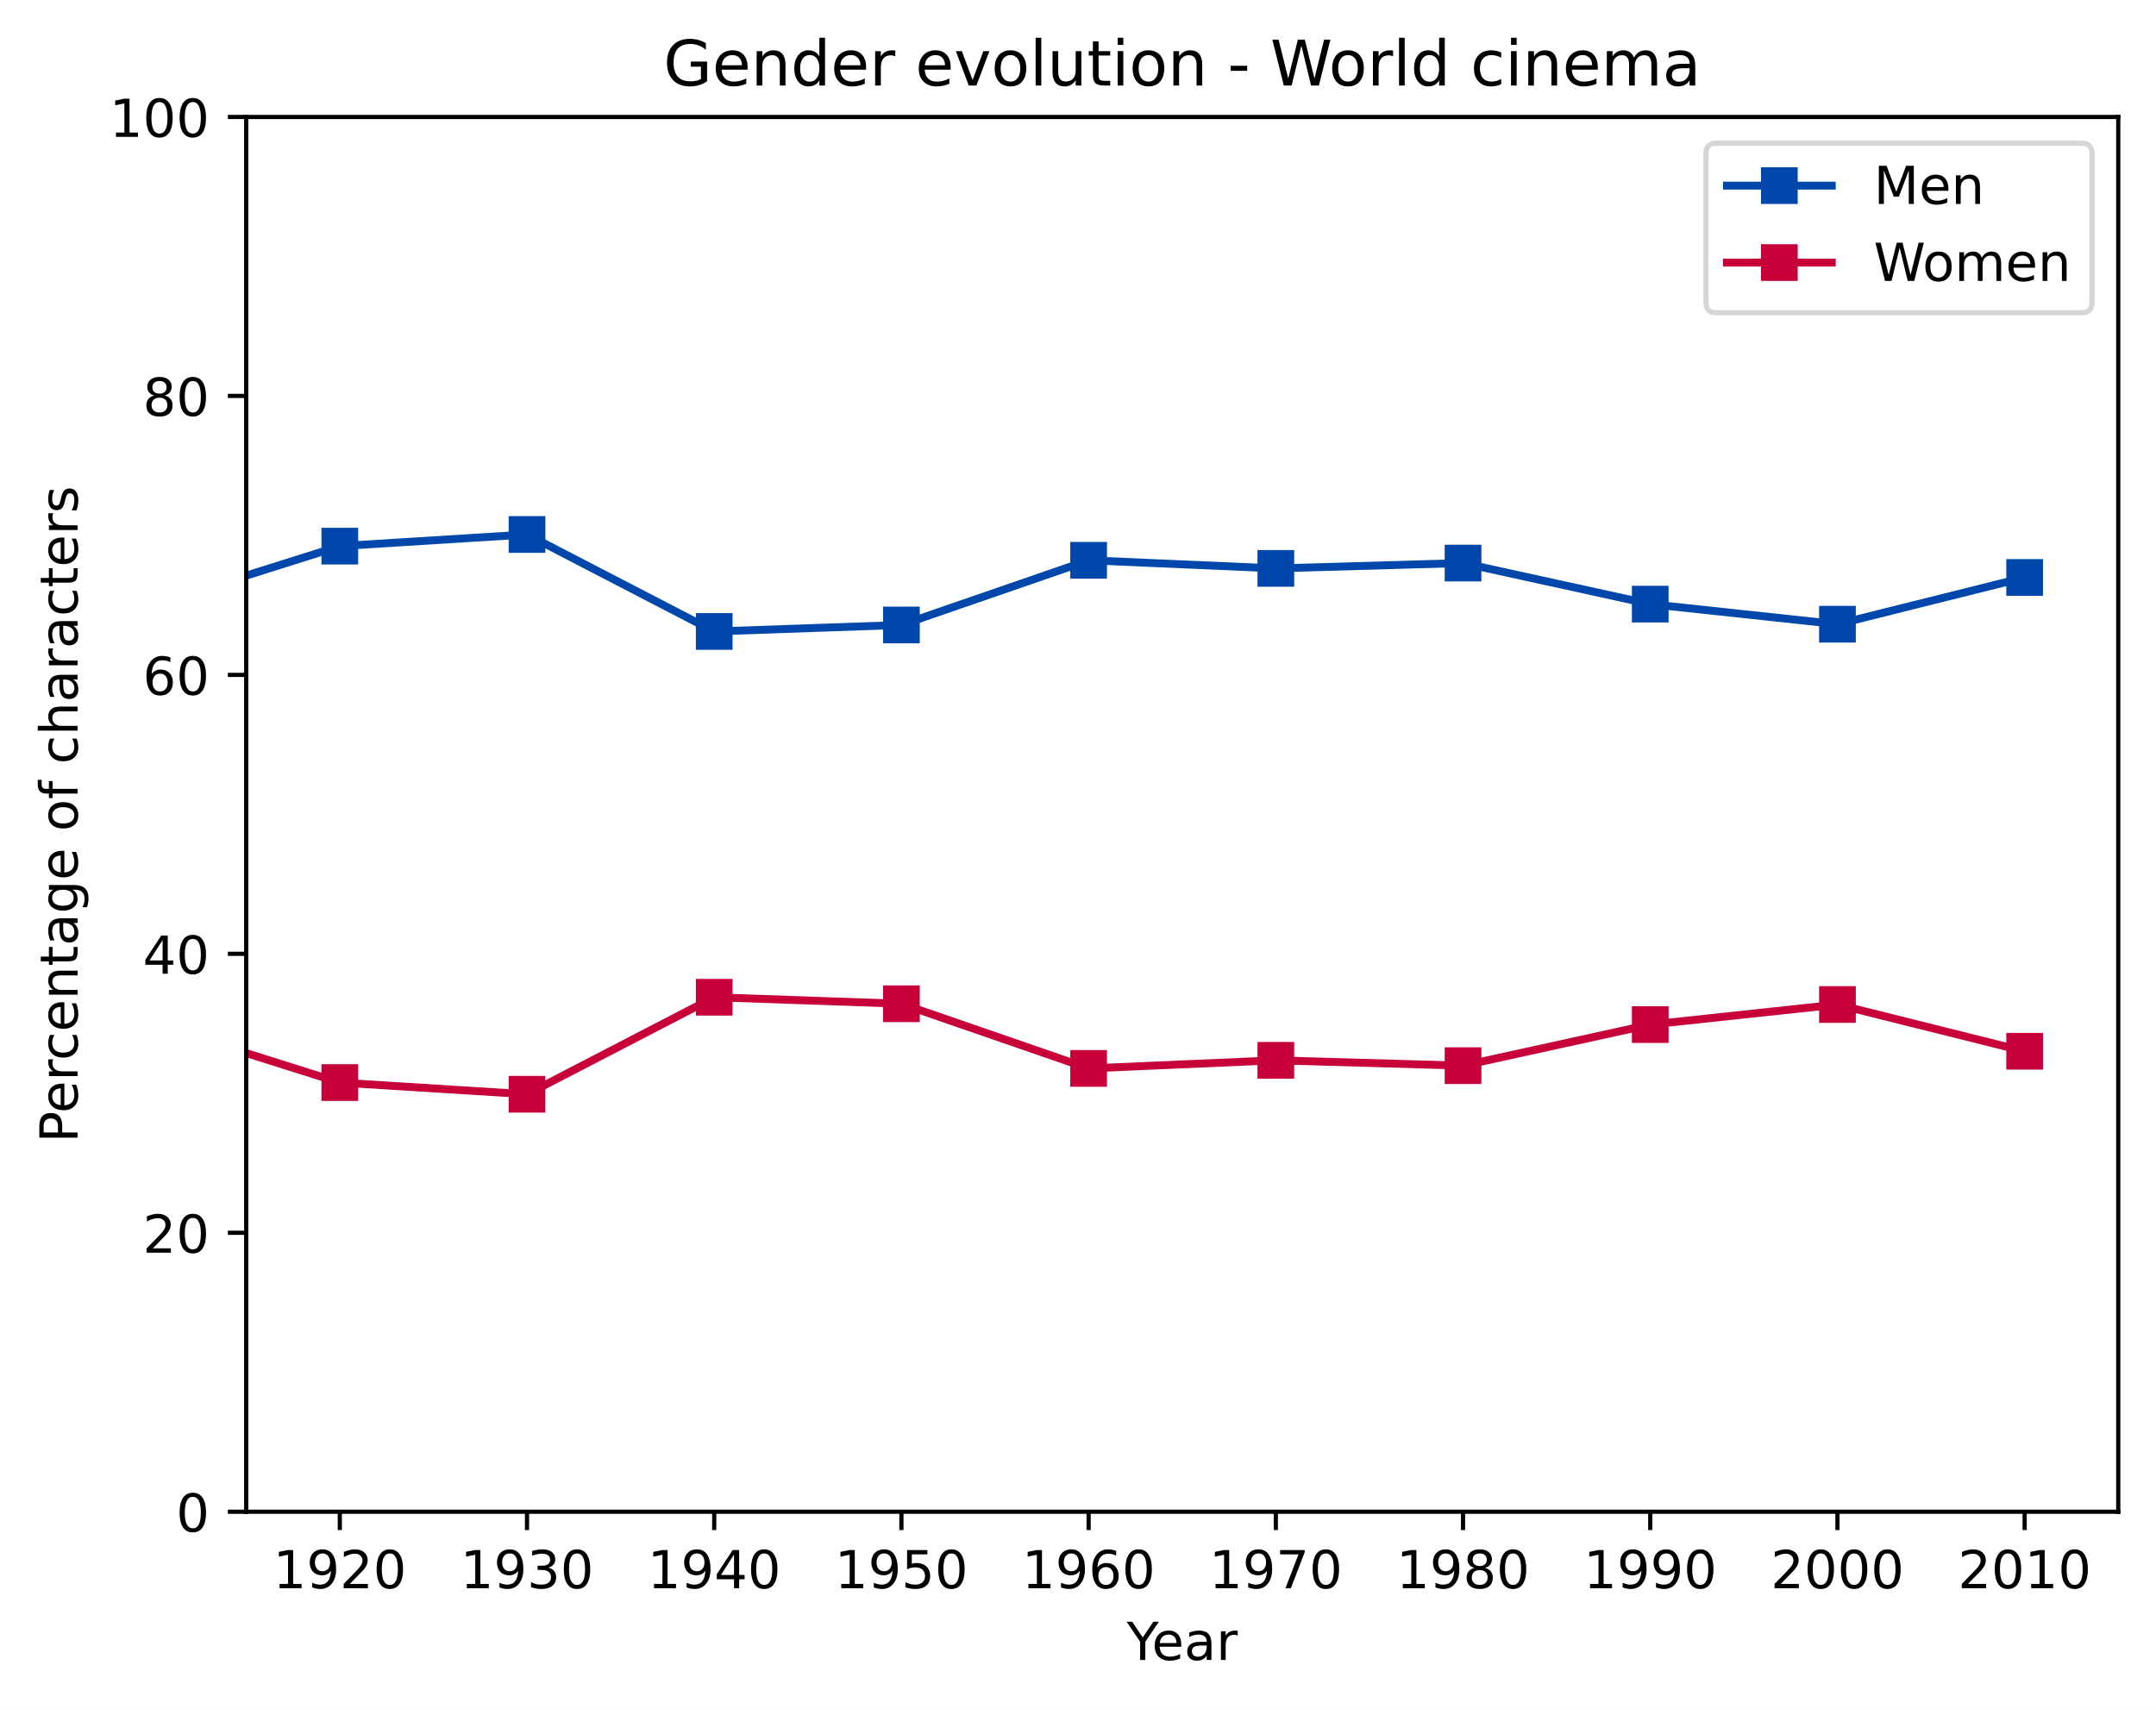
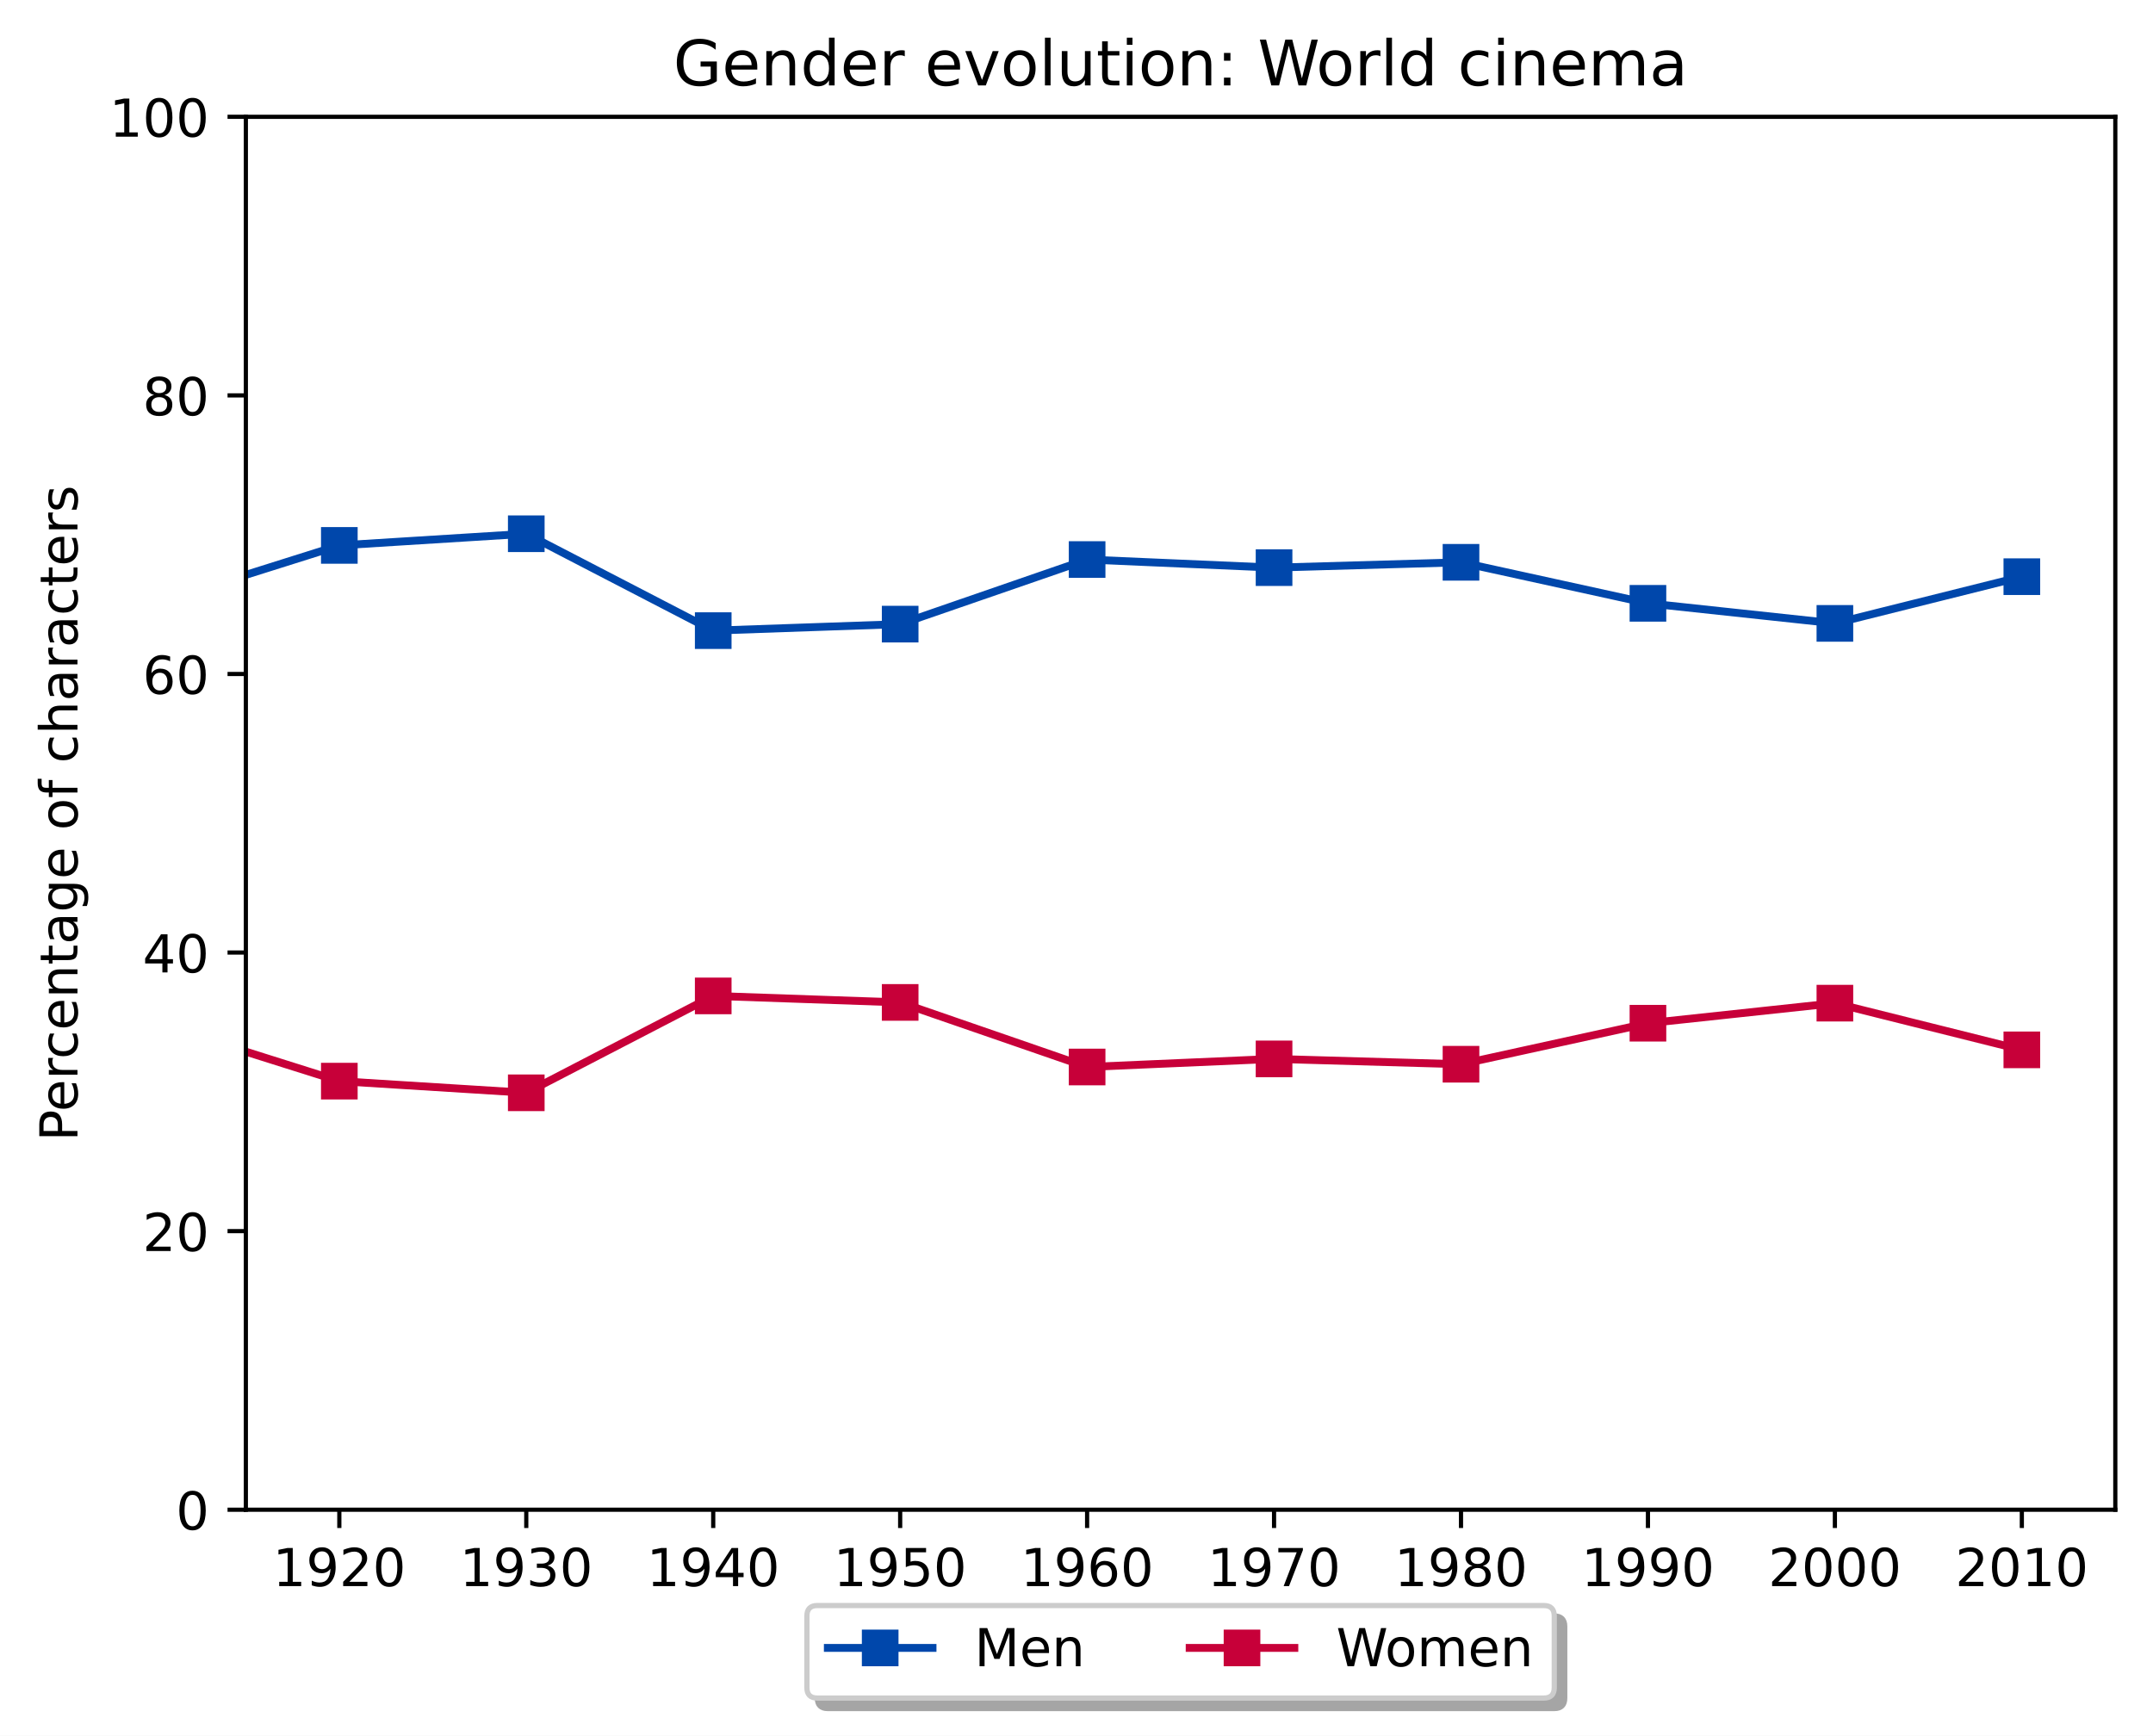
- <svg xmlns="http://www.w3.org/2000/svg" xmlns:xlink="http://www.w3.org/1999/xlink" width="411.286pt" height="325.986pt" viewBox="0 0 411.286 325.986" version="1.1">
+ <svg xmlns="http://www.w3.org/2000/svg" xmlns:xlink="http://www.w3.org/1999/xlink" width="411.286pt" height="331.614pt" viewBox="0 0 411.286 331.614" version="1.1">
  <defs>
    <style type="text/css">*{stroke-linejoin: round; stroke-linecap: butt}</style>
  </defs>
  <g id="figure_1">
    <g id="patch_1">
-       <path d="M 0 325.986  L 411.286 325.986  L 411.286 0  L 0 0  z " style="fill: #ffffff" />
+       <path d="M 0 331.614  L 411.286 331.614  L 411.286 0  L 0 0  z " style="fill: #ffffff" />
    </g>
    <g id="axes_1">
      <g id="patch_2">
        <path d="M 46.966 288.43  L 404.086 288.43  L 404.086 22.318  L 46.966 22.318  z " style="fill: #ffffff" />
      </g>
      <g id="matplotlib.axis_1">
        <g id="xtick_1">
          <g id="line2d_1">
            <defs>
-               <path id="mf01fa6efbd" d="M 0 0  L 0 3.5  " style="stroke: #000000; stroke-width: 0.8" />
+               <path id="m05d3b44970" d="M 0 0  L 0 3.5  " style="stroke: #000000; stroke-width: 0.8" />
            </defs>
            <g>
-               <use xlink:href="#mf01fa6efbd" x="64.822" y="288.43" style="stroke: #000000; stroke-width: 0.8" />
+               <use xlink:href="#m05d3b44970" x="64.822" y="288.43" style="stroke: #000000; stroke-width: 0.8" />
            </g>
          </g>
          <g id="text_1">
            <g transform="translate(52.09663 303.0286)scale(0.1 -0.1)">
              <defs>
                <path id="DejaVuSans-31" d="M 794 531  L 1825 531  L 1825 4091  L 703 3866  L 703 4441  L 1819 4666  L 2450 4666  L 2450 531  L 3481 531  L 3481 0  L 794 0  L 794 531  z " transform="scale(0.015625)" />
                <path id="DejaVuSans-39" d="M 703 97  L 703 672  Q 941 559 1184 500  Q 1428 441 1663 441  Q 2288 441 2617 861  Q 2947 1281 2994 2138  Q 2813 1869 2534 1725  Q 2256 1581 1919 1581  Q 1219 1581 811 2004  Q 403 2428 403 3163  Q 403 3881 828 4315  Q 1253 4750 1959 4750  Q 2769 4750 3195 4129  Q 3622 3509 3622 2328  Q 3622 1225 3098 567  Q 2575 -91 1691 -91  Q 1453 -91 1209 -44  Q 966 3 703 97  z M 1959 2075  Q 2384 2075 2632 2365  Q 2881 2656 2881 3163  Q 2881 3666 2632 3958  Q 2384 4250 1959 4250  Q 1534 4250 1286 3958  Q 1038 3666 1038 3163  Q 1038 2656 1286 2365  Q 1534 2075 1959 2075  z " transform="scale(0.015625)" />
                <path id="DejaVuSans-32" d="M 1228 531  L 3431 531  L 3431 0  L 469 0  L 469 531  Q 828 903 1448 1529  Q 2069 2156 2228 2338  Q 2531 2678 2651 2914  Q 2772 3150 2772 3378  Q 2772 3750 2511 3984  Q 2250 4219 1831 4219  Q 1534 4219 1204 4116  Q 875 4013 500 3803  L 500 4441  Q 881 4594 1212 4672  Q 1544 4750 1819 4750  Q 2544 4750 2975 4387  Q 3406 4025 3406 3419  Q 3406 3131 3298 2873  Q 3191 2616 2906 2266  Q 2828 2175 2409 1742  Q 1991 1309 1228 531  z " transform="scale(0.015625)" />
                <path id="DejaVuSans-30" d="M 2034 4250  Q 1547 4250 1301 3770  Q 1056 3291 1056 2328  Q 1056 1369 1301 889  Q 1547 409 2034 409  Q 2525 409 2770 889  Q 3016 1369 3016 2328  Q 3016 3291 2770 3770  Q 2525 4250 2034 4250  z M 2034 4750  Q 2819 4750 3233 4129  Q 3647 3509 3647 2328  Q 3647 1150 3233 529  Q 2819 -91 2034 -91  Q 1250 -91 836 529  Q 422 1150 422 2328  Q 422 3509 836 4129  Q 1250 4750 2034 4750  z " transform="scale(0.015625)" />
              </defs>
              <use xlink:href="#DejaVuSans-31" />
              <use xlink:href="#DejaVuSans-39" x="63.623" />
              <use xlink:href="#DejaVuSans-32" x="127.246" />
              <use xlink:href="#DejaVuSans-30" x="190.869" />
            </g>
          </g>
        </g>
        <g id="xtick_2">
          <g id="line2d_2">
            <g>
-               <use xlink:href="#mf01fa6efbd" x="100.534" y="288.43" style="stroke: #000000; stroke-width: 0.8" />
+               <use xlink:href="#m05d3b44970" x="100.534" y="288.43" style="stroke: #000000; stroke-width: 0.8" />
            </g>
          </g>
          <g id="text_2">
            <g transform="translate(87.80863 303.0286)scale(0.1 -0.1)">
              <defs>
                <path id="DejaVuSans-33" d="M 2597 2516  Q 3050 2419 3304 2112  Q 3559 1806 3559 1356  Q 3559 666 3084 287  Q 2609 -91 1734 -91  Q 1441 -91 1130 -33  Q 819 25 488 141  L 488 750  Q 750 597 1062 519  Q 1375 441 1716 441  Q 2309 441 2620 675  Q 2931 909 2931 1356  Q 2931 1769 2642 2001  Q 2353 2234 1838 2234  L 1294 2234  L 1294 2753  L 1863 2753  Q 2328 2753 2575 2939  Q 2822 3125 2822 3475  Q 2822 3834 2567 4026  Q 2313 4219 1838 4219  Q 1578 4219 1281 4162  Q 984 4106 628 3988  L 628 4550  Q 988 4650 1302 4700  Q 1616 4750 1894 4750  Q 2613 4750 3031 4423  Q 3450 4097 3450 3541  Q 3450 3153 3228 2886  Q 3006 2619 2597 2516  z " transform="scale(0.015625)" />
              </defs>
              <use xlink:href="#DejaVuSans-31" />
              <use xlink:href="#DejaVuSans-39" x="63.623" />
              <use xlink:href="#DejaVuSans-33" x="127.246" />
              <use xlink:href="#DejaVuSans-30" x="190.869" />
            </g>
          </g>
        </g>
        <g id="xtick_3">
          <g id="line2d_3">
            <g>
-               <use xlink:href="#mf01fa6efbd" x="136.246" y="288.43" style="stroke: #000000; stroke-width: 0.8" />
+               <use xlink:href="#m05d3b44970" x="136.246" y="288.43" style="stroke: #000000; stroke-width: 0.8" />
            </g>
          </g>
          <g id="text_3">
            <g transform="translate(123.5206 303.0286)scale(0.1 -0.1)">
              <defs>
                <path id="DejaVuSans-34" d="M 2419 4116  L 825 1625  L 2419 1625  L 2419 4116  z M 2253 4666  L 3047 4666  L 3047 1625  L 3713 1625  L 3713 1100  L 3047 1100  L 3047 0  L 2419 0  L 2419 1100  L 313 1100  L 313 1709  L 2253 4666  z " transform="scale(0.015625)" />
              </defs>
              <use xlink:href="#DejaVuSans-31" />
              <use xlink:href="#DejaVuSans-39" x="63.623" />
              <use xlink:href="#DejaVuSans-34" x="127.246" />
              <use xlink:href="#DejaVuSans-30" x="190.869" />
            </g>
          </g>
        </g>
        <g id="xtick_4">
          <g id="line2d_4">
            <g>
-               <use xlink:href="#mf01fa6efbd" x="171.958" y="288.43" style="stroke: #000000; stroke-width: 0.8" />
+               <use xlink:href="#m05d3b44970" x="171.958" y="288.43" style="stroke: #000000; stroke-width: 0.8" />
            </g>
          </g>
          <g id="text_4">
            <g transform="translate(159.2326 303.0286)scale(0.1 -0.1)">
              <defs>
                <path id="DejaVuSans-35" d="M 691 4666  L 3169 4666  L 3169 4134  L 1269 4134  L 1269 2991  Q 1406 3038 1543 3061  Q 1681 3084 1819 3084  Q 2600 3084 3056 2656  Q 3513 2228 3513 1497  Q 3513 744 3044 326  Q 2575 -91 1722 -91  Q 1428 -91 1123 -41  Q 819 9 494 109  L 494 744  Q 775 591 1075 516  Q 1375 441 1709 441  Q 2250 441 2565 725  Q 2881 1009 2881 1497  Q 2881 1984 2565 2268  Q 2250 2553 1709 2553  Q 1456 2553 1204 2497  Q 953 2441 691 2322  L 691 4666  z " transform="scale(0.015625)" />
              </defs>
              <use xlink:href="#DejaVuSans-31" />
              <use xlink:href="#DejaVuSans-39" x="63.623" />
              <use xlink:href="#DejaVuSans-35" x="127.246" />
              <use xlink:href="#DejaVuSans-30" x="190.869" />
            </g>
          </g>
        </g>
        <g id="xtick_5">
          <g id="line2d_5">
            <g>
-               <use xlink:href="#mf01fa6efbd" x="207.67" y="288.43" style="stroke: #000000; stroke-width: 0.8" />
+               <use xlink:href="#m05d3b44970" x="207.67" y="288.43" style="stroke: #000000; stroke-width: 0.8" />
            </g>
          </g>
          <g id="text_5">
            <g transform="translate(194.9446 303.0286)scale(0.1 -0.1)">
              <defs>
                <path id="DejaVuSans-36" d="M 2113 2584  Q 1688 2584 1439 2293  Q 1191 2003 1191 1497  Q 1191 994 1439 701  Q 1688 409 2113 409  Q 2538 409 2786 701  Q 3034 994 3034 1497  Q 3034 2003 2786 2293  Q 2538 2584 2113 2584  z M 3366 4563  L 3366 3988  Q 3128 4100 2886 4159  Q 2644 4219 2406 4219  Q 1781 4219 1451 3797  Q 1122 3375 1075 2522  Q 1259 2794 1537 2939  Q 1816 3084 2150 3084  Q 2853 3084 3261 2657  Q 3669 2231 3669 1497  Q 3669 778 3244 343  Q 2819 -91 2113 -91  Q 1303 -91 875 529  Q 447 1150 447 2328  Q 447 3434 972 4092  Q 1497 4750 2381 4750  Q 2619 4750 2861 4703  Q 3103 4656 3366 4563  z " transform="scale(0.015625)" />
              </defs>
              <use xlink:href="#DejaVuSans-31" />
              <use xlink:href="#DejaVuSans-39" x="63.623" />
              <use xlink:href="#DejaVuSans-36" x="127.246" />
              <use xlink:href="#DejaVuSans-30" x="190.869" />
            </g>
          </g>
        </g>
        <g id="xtick_6">
          <g id="line2d_6">
            <g>
-               <use xlink:href="#mf01fa6efbd" x="243.382" y="288.43" style="stroke: #000000; stroke-width: 0.8" />
+               <use xlink:href="#m05d3b44970" x="243.382" y="288.43" style="stroke: #000000; stroke-width: 0.8" />
            </g>
          </g>
          <g id="text_6">
            <g transform="translate(230.6566 303.0286)scale(0.1 -0.1)">
              <defs>
                <path id="DejaVuSans-37" d="M 525 4666  L 3525 4666  L 3525 4397  L 1831 0  L 1172 0  L 2766 4134  L 525 4134  L 525 4666  z " transform="scale(0.015625)" />
              </defs>
              <use xlink:href="#DejaVuSans-31" />
              <use xlink:href="#DejaVuSans-39" x="63.623" />
              <use xlink:href="#DejaVuSans-37" x="127.246" />
              <use xlink:href="#DejaVuSans-30" x="190.869" />
            </g>
          </g>
        </g>
        <g id="xtick_7">
          <g id="line2d_7">
            <g>
-               <use xlink:href="#mf01fa6efbd" x="279.094" y="288.43" style="stroke: #000000; stroke-width: 0.8" />
+               <use xlink:href="#m05d3b44970" x="279.094" y="288.43" style="stroke: #000000; stroke-width: 0.8" />
            </g>
          </g>
          <g id="text_7">
            <g transform="translate(266.3686 303.0286)scale(0.1 -0.1)">
              <defs>
                <path id="DejaVuSans-38" d="M 2034 2216  Q 1584 2216 1326 1975  Q 1069 1734 1069 1313  Q 1069 891 1326 650  Q 1584 409 2034 409  Q 2484 409 2743 651  Q 3003 894 3003 1313  Q 3003 1734 2745 1975  Q 2488 2216 2034 2216  z M 1403 2484  Q 997 2584 770 2862  Q 544 3141 544 3541  Q 544 4100 942 4425  Q 1341 4750 2034 4750  Q 2731 4750 3128 4425  Q 3525 4100 3525 3541  Q 3525 3141 3298 2862  Q 3072 2584 2669 2484  Q 3125 2378 3379 2068  Q 3634 1759 3634 1313  Q 3634 634 3220 271  Q 2806 -91 2034 -91  Q 1263 -91 848 271  Q 434 634 434 1313  Q 434 1759 690 2068  Q 947 2378 1403 2484  z M 1172 3481  Q 1172 3119 1398 2916  Q 1625 2713 2034 2713  Q 2441 2713 2670 2916  Q 2900 3119 2900 3481  Q 2900 3844 2670 4047  Q 2441 4250 2034 4250  Q 1625 4250 1398 4047  Q 1172 3844 1172 3481  z " transform="scale(0.015625)" />
              </defs>
              <use xlink:href="#DejaVuSans-31" />
              <use xlink:href="#DejaVuSans-39" x="63.623" />
              <use xlink:href="#DejaVuSans-38" x="127.246" />
              <use xlink:href="#DejaVuSans-30" x="190.869" />
            </g>
          </g>
        </g>
        <g id="xtick_8">
          <g id="line2d_8">
            <g>
-               <use xlink:href="#mf01fa6efbd" x="314.806" y="288.43" style="stroke: #000000; stroke-width: 0.8" />
+               <use xlink:href="#m05d3b44970" x="314.806" y="288.43" style="stroke: #000000; stroke-width: 0.8" />
            </g>
          </g>
          <g id="text_8">
            <g transform="translate(302.0806 303.0286)scale(0.1 -0.1)">
              <use xlink:href="#DejaVuSans-31" />
              <use xlink:href="#DejaVuSans-39" x="63.623" />
              <use xlink:href="#DejaVuSans-39" x="127.246" />
              <use xlink:href="#DejaVuSans-30" x="190.869" />
            </g>
          </g>
        </g>
        <g id="xtick_9">
          <g id="line2d_9">
            <g>
-               <use xlink:href="#mf01fa6efbd" x="350.518" y="288.43" style="stroke: #000000; stroke-width: 0.8" />
+               <use xlink:href="#m05d3b44970" x="350.518" y="288.43" style="stroke: #000000; stroke-width: 0.8" />
            </g>
          </g>
          <g id="text_9">
            <g transform="translate(337.7926 303.0286)scale(0.1 -0.1)">
              <use xlink:href="#DejaVuSans-32" />
              <use xlink:href="#DejaVuSans-30" x="63.623" />
              <use xlink:href="#DejaVuSans-30" x="127.246" />
              <use xlink:href="#DejaVuSans-30" x="190.869" />
            </g>
          </g>
        </g>
        <g id="xtick_10">
          <g id="line2d_10">
            <g>
-               <use xlink:href="#mf01fa6efbd" x="386.23" y="288.43" style="stroke: #000000; stroke-width: 0.8" />
+               <use xlink:href="#m05d3b44970" x="386.23" y="288.43" style="stroke: #000000; stroke-width: 0.8" />
            </g>
          </g>
          <g id="text_10">
            <g transform="translate(373.5046 303.0286)scale(0.1 -0.1)">
              <use xlink:href="#DejaVuSans-32" />
              <use xlink:href="#DejaVuSans-30" x="63.623" />
              <use xlink:href="#DejaVuSans-31" x="127.246" />
              <use xlink:href="#DejaVuSans-30" x="190.869" />
            </g>
          </g>
        </g>
        <g id="text_11">
          <g transform="translate(214.9381 316.7067)scale(0.1 -0.1)">
            <defs>
              <path id="DejaVuSans-59" d="M -13 4666  L 666 4666  L 1959 2747  L 3244 4666  L 3922 4666  L 2272 2222  L 2272 0  L 1638 0  L 1638 2222  L -13 4666  z " transform="scale(0.015625)" />
              <path id="DejaVuSans-65" d="M 3597 1894  L 3597 1613  L 953 1613  Q 991 1019 1311 708  Q 1631 397 2203 397  Q 2534 397 2845 478  Q 3156 559 3463 722  L 3463 178  Q 3153 47 2828 -22  Q 2503 -91 2169 -91  Q 1331 -91 842 396  Q 353 884 353 1716  Q 353 2575 817 3079  Q 1281 3584 2069 3584  Q 2775 3584 3186 3129  Q 3597 2675 3597 1894  z M 3022 2063  Q 3016 2534 2758 2815  Q 2500 3097 2075 3097  Q 1594 3097 1305 2825  Q 1016 2553 972 2059  L 3022 2063  z " transform="scale(0.015625)" />
              <path id="DejaVuSans-61" d="M 2194 1759  Q 1497 1759 1228 1600  Q 959 1441 959 1056  Q 959 750 1161 570  Q 1363 391 1709 391  Q 2188 391 2477 730  Q 2766 1069 2766 1631  L 2766 1759  L 2194 1759  z M 3341 1997  L 3341 0  L 2766 0  L 2766 531  Q 2569 213 2275 61  Q 1981 -91 1556 -91  Q 1019 -91 701 211  Q 384 513 384 1019  Q 384 1609 779 1909  Q 1175 2209 1959 2209  L 2766 2209  L 2766 2266  Q 2766 2663 2505 2880  Q 2244 3097 1772 3097  Q 1472 3097 1187 3025  Q 903 2953 641 2809  L 641 3341  Q 956 3463 1253 3523  Q 1550 3584 1831 3584  Q 2591 3584 2966 3190  Q 3341 2797 3341 1997  z " transform="scale(0.015625)" />
              <path id="DejaVuSans-72" d="M 2631 2963  Q 2534 3019 2420 3045  Q 2306 3072 2169 3072  Q 1681 3072 1420 2755  Q 1159 2438 1159 1844  L 1159 0  L 581 0  L 581 3500  L 1159 3500  L 1159 2956  Q 1341 3275 1631 3429  Q 1922 3584 2338 3584  Q 2397 3584 2469 3576  Q 2541 3569 2628 3553  L 2631 2963  z " transform="scale(0.015625)" />
            </defs>
            <use xlink:href="#DejaVuSans-59" />
            <use xlink:href="#DejaVuSans-65" x="47.834" />
            <use xlink:href="#DejaVuSans-61" x="109.357" />
            <use xlink:href="#DejaVuSans-72" x="170.637" />
          </g>
        </g>
      </g>
      <g id="matplotlib.axis_2">
        <g id="ytick_1">
          <g id="line2d_11">
            <defs>
-               <path id="m5b9aa77df2" d="M 0 0  L -3.5 0  " style="stroke: #000000; stroke-width: 0.8" />
+               <path id="mf9195fa312" d="M 0 0  L -3.5 0  " style="stroke: #000000; stroke-width: 0.8" />
            </defs>
            <g>
-               <use xlink:href="#m5b9aa77df2" x="46.966" y="288.43" style="stroke: #000000; stroke-width: 0.8" />
+               <use xlink:href="#mf9195fa312" x="46.966" y="288.43" style="stroke: #000000; stroke-width: 0.8" />
            </g>
          </g>
          <g id="text_12">
            <g transform="translate(33.60312 292.2293)scale(0.1 -0.1)">
              <use xlink:href="#DejaVuSans-30" />
            </g>
          </g>
        </g>
        <g id="ytick_2">
          <g id="line2d_12">
            <g>
-               <use xlink:href="#m5b9aa77df2" x="46.966" y="235.208" style="stroke: #000000; stroke-width: 0.8" />
+               <use xlink:href="#mf9195fa312" x="46.966" y="235.208" style="stroke: #000000; stroke-width: 0.8" />
            </g>
          </g>
          <g id="text_13">
            <g transform="translate(27.24063 239.0069)scale(0.1 -0.1)">
              <use xlink:href="#DejaVuSans-32" />
              <use xlink:href="#DejaVuSans-30" x="63.623" />
            </g>
          </g>
        </g>
        <g id="ytick_3">
          <g id="line2d_13">
            <g>
-               <use xlink:href="#m5b9aa77df2" x="46.966" y="181.985" style="stroke: #000000; stroke-width: 0.8" />
+               <use xlink:href="#mf9195fa312" x="46.966" y="181.985" style="stroke: #000000; stroke-width: 0.8" />
            </g>
          </g>
          <g id="text_14">
            <g transform="translate(27.24063 185.7845)scale(0.1 -0.1)">
              <use xlink:href="#DejaVuSans-34" />
              <use xlink:href="#DejaVuSans-30" x="63.623" />
            </g>
          </g>
        </g>
        <g id="ytick_4">
          <g id="line2d_14">
            <g>
-               <use xlink:href="#m5b9aa77df2" x="46.966" y="128.763" style="stroke: #000000; stroke-width: 0.8" />
+               <use xlink:href="#mf9195fa312" x="46.966" y="128.763" style="stroke: #000000; stroke-width: 0.8" />
            </g>
          </g>
          <g id="text_15">
            <g transform="translate(27.24063 132.5621)scale(0.1 -0.1)">
              <use xlink:href="#DejaVuSans-36" />
              <use xlink:href="#DejaVuSans-30" x="63.623" />
            </g>
          </g>
        </g>
        <g id="ytick_5">
          <g id="line2d_15">
            <g>
-               <use xlink:href="#m5b9aa77df2" x="46.966" y="75.541" style="stroke: #000000; stroke-width: 0.8" />
+               <use xlink:href="#mf9195fa312" x="46.966" y="75.541" style="stroke: #000000; stroke-width: 0.8" />
            </g>
          </g>
          <g id="text_16">
            <g transform="translate(27.24063 79.33974)scale(0.1 -0.1)">
              <use xlink:href="#DejaVuSans-38" />
              <use xlink:href="#DejaVuSans-30" x="63.623" />
            </g>
          </g>
        </g>
        <g id="ytick_6">
          <g id="line2d_16">
            <g>
-               <use xlink:href="#m5b9aa77df2" x="46.966" y="22.318" style="stroke: #000000; stroke-width: 0.8" />
+               <use xlink:href="#mf9195fa312" x="46.966" y="22.318" style="stroke: #000000; stroke-width: 0.8" />
            </g>
          </g>
          <g id="text_17">
            <g transform="translate(20.87813 26.11734)scale(0.1 -0.1)">
              <use xlink:href="#DejaVuSans-31" />
              <use xlink:href="#DejaVuSans-30" x="63.623" />
              <use xlink:href="#DejaVuSans-30" x="127.246" />
            </g>
          </g>
        </g>
        <g id="text_18">
          <g transform="translate(14.79844 218.0421)rotate(-90)scale(0.1 -0.1)">
            <defs>
              <path id="DejaVuSans-50" d="M 1259 4147  L 1259 2394  L 2053 2394  Q 2494 2394 2734 2622  Q 2975 2850 2975 3272  Q 2975 3691 2734 3919  Q 2494 4147 2053 4147  L 1259 4147  z M 628 4666  L 2053 4666  Q 2838 4666 3239 4311  Q 3641 3956 3641 3272  Q 3641 2581 3239 2228  Q 2838 1875 2053 1875  L 1259 1875  L 1259 0  L 628 0  L 628 4666  z " transform="scale(0.015625)" />
              <path id="DejaVuSans-63" d="M 3122 3366  L 3122 2828  Q 2878 2963 2633 3030  Q 2388 3097 2138 3097  Q 1578 3097 1268 2742  Q 959 2388 959 1747  Q 959 1106 1268 751  Q 1578 397 2138 397  Q 2388 397 2633 464  Q 2878 531 3122 666  L 3122 134  Q 2881 22 2623 -34  Q 2366 -91 2075 -91  Q 1284 -91 818 406  Q 353 903 353 1747  Q 353 2603 823 3093  Q 1294 3584 2113 3584  Q 2378 3584 2631 3529  Q 2884 3475 3122 3366  z " transform="scale(0.015625)" />
              <path id="DejaVuSans-6e" d="M 3513 2113  L 3513 0  L 2938 0  L 2938 2094  Q 2938 2591 2744 2837  Q 2550 3084 2163 3084  Q 1697 3084 1428 2787  Q 1159 2491 1159 1978  L 1159 0  L 581 0  L 581 3500  L 1159 3500  L 1159 2956  Q 1366 3272 1645 3428  Q 1925 3584 2291 3584  Q 2894 3584 3203 3211  Q 3513 2838 3513 2113  z " transform="scale(0.015625)" />
              <path id="DejaVuSans-74" d="M 1172 4494  L 1172 3500  L 2356 3500  L 2356 3053  L 1172 3053  L 1172 1153  Q 1172 725 1289 603  Q 1406 481 1766 481  L 2356 481  L 2356 0  L 1766 0  Q 1100 0 847 248  Q 594 497 594 1153  L 594 3053  L 172 3053  L 172 3500  L 594 3500  L 594 4494  L 1172 4494  z " transform="scale(0.015625)" />
              <path id="DejaVuSans-67" d="M 2906 1791  Q 2906 2416 2648 2759  Q 2391 3103 1925 3103  Q 1463 3103 1205 2759  Q 947 2416 947 1791  Q 947 1169 1205 825  Q 1463 481 1925 481  Q 2391 481 2648 825  Q 2906 1169 2906 1791  z M 3481 434  Q 3481 -459 3084 -895  Q 2688 -1331 1869 -1331  Q 1566 -1331 1297 -1286  Q 1028 -1241 775 -1147  L 775 -588  Q 1028 -725 1275 -790  Q 1522 -856 1778 -856  Q 2344 -856 2625 -561  Q 2906 -266 2906 331  L 2906 616  Q 2728 306 2450 153  Q 2172 0 1784 0  Q 1141 0 747 490  Q 353 981 353 1791  Q 353 2603 747 3093  Q 1141 3584 1784 3584  Q 2172 3584 2450 3431  Q 2728 3278 2906 2969  L 2906 3500  L 3481 3500  L 3481 434  z " transform="scale(0.015625)" />
              <path id="DejaVuSans-20" transform="scale(0.015625)" />
              <path id="DejaVuSans-6f" d="M 1959 3097  Q 1497 3097 1228 2736  Q 959 2375 959 1747  Q 959 1119 1226 758  Q 1494 397 1959 397  Q 2419 397 2687 759  Q 2956 1122 2956 1747  Q 2956 2369 2687 2733  Q 2419 3097 1959 3097  z M 1959 3584  Q 2709 3584 3137 3096  Q 3566 2609 3566 1747  Q 3566 888 3137 398  Q 2709 -91 1959 -91  Q 1206 -91 779 398  Q 353 888 353 1747  Q 353 2609 779 3096  Q 1206 3584 1959 3584  z " transform="scale(0.015625)" />
              <path id="DejaVuSans-66" d="M 2375 4863  L 2375 4384  L 1825 4384  Q 1516 4384 1395 4259  Q 1275 4134 1275 3809  L 1275 3500  L 2222 3500  L 2222 3053  L 1275 3053  L 1275 0  L 697 0  L 697 3053  L 147 3053  L 147 3500  L 697 3500  L 697 3744  Q 697 4328 969 4595  Q 1241 4863 1831 4863  L 2375 4863  z " transform="scale(0.015625)" />
              <path id="DejaVuSans-68" d="M 3513 2113  L 3513 0  L 2938 0  L 2938 2094  Q 2938 2591 2744 2837  Q 2550 3084 2163 3084  Q 1697 3084 1428 2787  Q 1159 2491 1159 1978  L 1159 0  L 581 0  L 581 4863  L 1159 4863  L 1159 2956  Q 1366 3272 1645 3428  Q 1925 3584 2291 3584  Q 2894 3584 3203 3211  Q 3513 2838 3513 2113  z " transform="scale(0.015625)" />
              <path id="DejaVuSans-73" d="M 2834 3397  L 2834 2853  Q 2591 2978 2328 3040  Q 2066 3103 1784 3103  Q 1356 3103 1142 2972  Q 928 2841 928 2578  Q 928 2378 1081 2264  Q 1234 2150 1697 2047  L 1894 2003  Q 2506 1872 2764 1633  Q 3022 1394 3022 966  Q 3022 478 2636 193  Q 2250 -91 1575 -91  Q 1294 -91 989 -36  Q 684 19 347 128  L 347 722  Q 666 556 975 473  Q 1284 391 1588 391  Q 1994 391 2212 530  Q 2431 669 2431 922  Q 2431 1156 2273 1281  Q 2116 1406 1581 1522  L 1381 1569  Q 847 1681 609 1914  Q 372 2147 372 2553  Q 372 3047 722 3315  Q 1072 3584 1716 3584  Q 2034 3584 2315 3537  Q 2597 3491 2834 3397  z " transform="scale(0.015625)" />
            </defs>
            <use xlink:href="#DejaVuSans-50" />
            <use xlink:href="#DejaVuSans-65" x="56.678" />
            <use xlink:href="#DejaVuSans-72" x="118.201" />
            <use xlink:href="#DejaVuSans-63" x="157.064" />
            <use xlink:href="#DejaVuSans-65" x="212.045" />
            <use xlink:href="#DejaVuSans-6e" x="273.568" />
            <use xlink:href="#DejaVuSans-74" x="336.947" />
            <use xlink:href="#DejaVuSans-61" x="376.156" />
            <use xlink:href="#DejaVuSans-67" x="437.436" />
            <use xlink:href="#DejaVuSans-65" x="500.912" />
            <use xlink:href="#DejaVuSans-20" x="562.436" />
            <use xlink:href="#DejaVuSans-6f" x="594.223" />
            <use xlink:href="#DejaVuSans-66" x="655.404" />
            <use xlink:href="#DejaVuSans-20" x="690.609" />
            <use xlink:href="#DejaVuSans-63" x="722.396" />
            <use xlink:href="#DejaVuSans-68" x="777.377" />
            <use xlink:href="#DejaVuSans-61" x="840.756" />
            <use xlink:href="#DejaVuSans-72" x="902.035" />
            <use xlink:href="#DejaVuSans-61" x="943.148" />
            <use xlink:href="#DejaVuSans-63" x="1004.428" />
            <use xlink:href="#DejaVuSans-74" x="1059.408" />
            <use xlink:href="#DejaVuSans-65" x="1098.617" />
            <use xlink:href="#DejaVuSans-72" x="1160.141" />
            <use xlink:href="#DejaVuSans-73" x="1201.254" />
          </g>
        </g>
      </g>
      <g id="line2d_17">
-         <path d="M 29.11 115.457  L 64.822 104.199  L 100.534 101.971  L 136.246 120.48  L 171.958 119.238  L 207.67 106.899  L 243.382 108.446  L 279.094 107.428  L 314.806 115.263  L 350.518 119.097  L 386.23 110.174  " clip-path="url(#p8040dd2631)" style="fill: none; stroke: #0047ab; stroke-width: 1.5; stroke-linecap: square" />
+         <path d="M 29.11 115.457  L 64.822 104.199  L 100.534 101.971  L 136.246 120.48  L 171.958 119.238  L 207.67 106.899  L 243.382 108.446  L 279.094 107.428  L 314.806 115.263  L 350.518 119.097  L 386.23 110.174  " clip-path="url(#pec543e7981)" style="fill: none; stroke: #0047ab; stroke-width: 1.5; stroke-linecap: square" />
        <defs>
-           <path id="m1bf993fb7a" d="M -3 3  L 3 3  L 3 -3  L -3 -3  z " style="stroke: #0047ab; stroke-linejoin: miter" />
+           <path id="m7e3c16d7e0" d="M -3 3  L 3 3  L 3 -3  L -3 -3  z " style="stroke: #0047ab; stroke-linejoin: miter" />
        </defs>
-         <g clip-path="url(#p8040dd2631)">
-           <use xlink:href="#m1bf993fb7a" x="29.11" y="115.457" style="fill: #0047ab; stroke: #0047ab; stroke-linejoin: miter" />
-           <use xlink:href="#m1bf993fb7a" x="64.822" y="104.199" style="fill: #0047ab; stroke: #0047ab; stroke-linejoin: miter" />
-           <use xlink:href="#m1bf993fb7a" x="100.534" y="101.971" style="fill: #0047ab; stroke: #0047ab; stroke-linejoin: miter" />
-           <use xlink:href="#m1bf993fb7a" x="136.246" y="120.48" style="fill: #0047ab; stroke: #0047ab; stroke-linejoin: miter" />
-           <use xlink:href="#m1bf993fb7a" x="171.958" y="119.238" style="fill: #0047ab; stroke: #0047ab; stroke-linejoin: miter" />
-           <use xlink:href="#m1bf993fb7a" x="207.67" y="106.899" style="fill: #0047ab; stroke: #0047ab; stroke-linejoin: miter" />
-           <use xlink:href="#m1bf993fb7a" x="243.382" y="108.446" style="fill: #0047ab; stroke: #0047ab; stroke-linejoin: miter" />
-           <use xlink:href="#m1bf993fb7a" x="279.094" y="107.428" style="fill: #0047ab; stroke: #0047ab; stroke-linejoin: miter" />
-           <use xlink:href="#m1bf993fb7a" x="314.806" y="115.263" style="fill: #0047ab; stroke: #0047ab; stroke-linejoin: miter" />
-           <use xlink:href="#m1bf993fb7a" x="350.518" y="119.097" style="fill: #0047ab; stroke: #0047ab; stroke-linejoin: miter" />
-           <use xlink:href="#m1bf993fb7a" x="386.23" y="110.174" style="fill: #0047ab; stroke: #0047ab; stroke-linejoin: miter" />
+         <g clip-path="url(#pec543e7981)">
+           <use xlink:href="#m7e3c16d7e0" x="29.11" y="115.457" style="fill: #0047ab; stroke: #0047ab; stroke-linejoin: miter" />
+           <use xlink:href="#m7e3c16d7e0" x="64.822" y="104.199" style="fill: #0047ab; stroke: #0047ab; stroke-linejoin: miter" />
+           <use xlink:href="#m7e3c16d7e0" x="100.534" y="101.971" style="fill: #0047ab; stroke: #0047ab; stroke-linejoin: miter" />
+           <use xlink:href="#m7e3c16d7e0" x="136.246" y="120.48" style="fill: #0047ab; stroke: #0047ab; stroke-linejoin: miter" />
+           <use xlink:href="#m7e3c16d7e0" x="171.958" y="119.238" style="fill: #0047ab; stroke: #0047ab; stroke-linejoin: miter" />
+           <use xlink:href="#m7e3c16d7e0" x="207.67" y="106.899" style="fill: #0047ab; stroke: #0047ab; stroke-linejoin: miter" />
+           <use xlink:href="#m7e3c16d7e0" x="243.382" y="108.446" style="fill: #0047ab; stroke: #0047ab; stroke-linejoin: miter" />
+           <use xlink:href="#m7e3c16d7e0" x="279.094" y="107.428" style="fill: #0047ab; stroke: #0047ab; stroke-linejoin: miter" />
+           <use xlink:href="#m7e3c16d7e0" x="314.806" y="115.263" style="fill: #0047ab; stroke: #0047ab; stroke-linejoin: miter" />
+           <use xlink:href="#m7e3c16d7e0" x="350.518" y="119.097" style="fill: #0047ab; stroke: #0047ab; stroke-linejoin: miter" />
+           <use xlink:href="#m7e3c16d7e0" x="386.23" y="110.174" style="fill: #0047ab; stroke: #0047ab; stroke-linejoin: miter" />
        </g>
      </g>
      <g id="line2d_18">
-         <path d="M 29.11 195.291  L 64.822 206.55  L 100.534 208.778  L 136.246 190.268  L 171.958 191.511  L 207.67 203.849  L 243.382 202.302  L 279.094 203.321  L 314.806 195.485  L 350.518 191.652  L 386.23 200.574  " clip-path="url(#p8040dd2631)" style="fill: none; stroke: #c70039; stroke-width: 1.5; stroke-linecap: square" />
+         <path d="M 29.11 195.291  L 64.822 206.55  L 100.534 208.778  L 136.246 190.268  L 171.958 191.511  L 207.67 203.849  L 243.382 202.302  L 279.094 203.321  L 314.806 195.485  L 350.518 191.652  L 386.23 200.574  " clip-path="url(#pec543e7981)" style="fill: none; stroke: #c70039; stroke-width: 1.5; stroke-linecap: square" />
        <defs>
-           <path id="m60ad58fae9" d="M -3 3  L 3 3  L 3 -3  L -3 -3  z " style="stroke: #c70039; stroke-linejoin: miter" />
+           <path id="md86e30c324" d="M -3 3  L 3 3  L 3 -3  L -3 -3  z " style="stroke: #c70039; stroke-linejoin: miter" />
        </defs>
-         <g clip-path="url(#p8040dd2631)">
-           <use xlink:href="#m60ad58fae9" x="29.11" y="195.291" style="fill: #c70039; stroke: #c70039; stroke-linejoin: miter" />
-           <use xlink:href="#m60ad58fae9" x="64.822" y="206.55" style="fill: #c70039; stroke: #c70039; stroke-linejoin: miter" />
-           <use xlink:href="#m60ad58fae9" x="100.534" y="208.778" style="fill: #c70039; stroke: #c70039; stroke-linejoin: miter" />
-           <use xlink:href="#m60ad58fae9" x="136.246" y="190.268" style="fill: #c70039; stroke: #c70039; stroke-linejoin: miter" />
-           <use xlink:href="#m60ad58fae9" x="171.958" y="191.511" style="fill: #c70039; stroke: #c70039; stroke-linejoin: miter" />
-           <use xlink:href="#m60ad58fae9" x="207.67" y="203.849" style="fill: #c70039; stroke: #c70039; stroke-linejoin: miter" />
-           <use xlink:href="#m60ad58fae9" x="243.382" y="202.302" style="fill: #c70039; stroke: #c70039; stroke-linejoin: miter" />
-           <use xlink:href="#m60ad58fae9" x="279.094" y="203.321" style="fill: #c70039; stroke: #c70039; stroke-linejoin: miter" />
-           <use xlink:href="#m60ad58fae9" x="314.806" y="195.485" style="fill: #c70039; stroke: #c70039; stroke-linejoin: miter" />
-           <use xlink:href="#m60ad58fae9" x="350.518" y="191.652" style="fill: #c70039; stroke: #c70039; stroke-linejoin: miter" />
-           <use xlink:href="#m60ad58fae9" x="386.23" y="200.574" style="fill: #c70039; stroke: #c70039; stroke-linejoin: miter" />
+         <g clip-path="url(#pec543e7981)">
+           <use xlink:href="#md86e30c324" x="29.11" y="195.291" style="fill: #c70039; stroke: #c70039; stroke-linejoin: miter" />
+           <use xlink:href="#md86e30c324" x="64.822" y="206.55" style="fill: #c70039; stroke: #c70039; stroke-linejoin: miter" />
+           <use xlink:href="#md86e30c324" x="100.534" y="208.778" style="fill: #c70039; stroke: #c70039; stroke-linejoin: miter" />
+           <use xlink:href="#md86e30c324" x="136.246" y="190.268" style="fill: #c70039; stroke: #c70039; stroke-linejoin: miter" />
+           <use xlink:href="#md86e30c324" x="171.958" y="191.511" style="fill: #c70039; stroke: #c70039; stroke-linejoin: miter" />
+           <use xlink:href="#md86e30c324" x="207.67" y="203.849" style="fill: #c70039; stroke: #c70039; stroke-linejoin: miter" />
+           <use xlink:href="#md86e30c324" x="243.382" y="202.302" style="fill: #c70039; stroke: #c70039; stroke-linejoin: miter" />
+           <use xlink:href="#md86e30c324" x="279.094" y="203.321" style="fill: #c70039; stroke: #c70039; stroke-linejoin: miter" />
+           <use xlink:href="#md86e30c324" x="314.806" y="195.485" style="fill: #c70039; stroke: #c70039; stroke-linejoin: miter" />
+           <use xlink:href="#md86e30c324" x="350.518" y="191.652" style="fill: #c70039; stroke: #c70039; stroke-linejoin: miter" />
+           <use xlink:href="#md86e30c324" x="386.23" y="200.574" style="fill: #c70039; stroke: #c70039; stroke-linejoin: miter" />
        </g>
      </g>
      <g id="patch_3">
        <path d="M 46.966 288.43  L 46.966 22.318  " style="fill: none; stroke: #000000; stroke-width: 0.8; stroke-linejoin: miter; stroke-linecap: square" />
      </g>
      <g id="patch_4">
        <path d="M 404.086 288.43  L 404.086 22.318  " style="fill: none; stroke: #000000; stroke-width: 0.8; stroke-linejoin: miter; stroke-linecap: square" />
      </g>
      <g id="patch_5">
        <path d="M 46.966 288.43  L 404.086 288.43  " style="fill: none; stroke: #000000; stroke-width: 0.8; stroke-linejoin: miter; stroke-linecap: square" />
      </g>
      <g id="patch_6">
        <path d="M 46.966 22.318  L 404.086 22.318  " style="fill: none; stroke: #000000; stroke-width: 0.8; stroke-linejoin: miter; stroke-linecap: square" />
      </g>
      <g id="text_19">
-         <g transform="translate(126.5706 16.31812)scale(0.12 -0.12)">
+         <g transform="translate(128.6209 16.31812)scale(0.12 -0.12)">
          <defs>
            <path id="DejaVuSans-47" d="M 3809 666  L 3809 1919  L 2778 1919  L 2778 2438  L 4434 2438  L 4434 434  Q 4069 175 3628 42  Q 3188 -91 2688 -91  Q 1594 -91 976 548  Q 359 1188 359 2328  Q 359 3472 976 4111  Q 1594 4750 2688 4750  Q 3144 4750 3555 4637  Q 3966 4525 4313 4306  L 4313 3634  Q 3963 3931 3569 4081  Q 3175 4231 2741 4231  Q 1884 4231 1454 3753  Q 1025 3275 1025 2328  Q 1025 1384 1454 906  Q 1884 428 2741 428  Q 3075 428 3337 486  Q 3600 544 3809 666  z " transform="scale(0.015625)" />
            <path id="DejaVuSans-64" d="M 2906 2969  L 2906 4863  L 3481 4863  L 3481 0  L 2906 0  L 2906 525  Q 2725 213 2448 61  Q 2172 -91 1784 -91  Q 1150 -91 751 415  Q 353 922 353 1747  Q 353 2572 751 3078  Q 1150 3584 1784 3584  Q 2172 3584 2448 3432  Q 2725 3281 2906 2969  z M 947 1747  Q 947 1113 1208 752  Q 1469 391 1925 391  Q 2381 391 2643 752  Q 2906 1113 2906 1747  Q 2906 2381 2643 2742  Q 2381 3103 1925 3103  Q 1469 3103 1208 2742  Q 947 2381 947 1747  z " transform="scale(0.015625)" />
            <path id="DejaVuSans-76" d="M 191 3500  L 800 3500  L 1894 563  L 2988 3500  L 3597 3500  L 2284 0  L 1503 0  L 191 3500  z " transform="scale(0.015625)" />
            <path id="DejaVuSans-6c" d="M 603 4863  L 1178 4863  L 1178 0  L 603 0  L 603 4863  z " transform="scale(0.015625)" />
            <path id="DejaVuSans-75" d="M 544 1381  L 544 3500  L 1119 3500  L 1119 1403  Q 1119 906 1312 657  Q 1506 409 1894 409  Q 2359 409 2629 706  Q 2900 1003 2900 1516  L 2900 3500  L 3475 3500  L 3475 0  L 2900 0  L 2900 538  Q 2691 219 2414 64  Q 2138 -91 1772 -91  Q 1169 -91 856 284  Q 544 659 544 1381  z M 1991 3584  L 1991 3584  z " transform="scale(0.015625)" />
            <path id="DejaVuSans-69" d="M 603 3500  L 1178 3500  L 1178 0  L 603 0  L 603 3500  z M 603 4863  L 1178 4863  L 1178 4134  L 603 4134  L 603 4863  z " transform="scale(0.015625)" />
-             <path id="DejaVuSans-2d" d="M 313 2009  L 1997 2009  L 1997 1497  L 313 1497  L 313 2009  z " transform="scale(0.015625)" />
+             <path id="DejaVuSans-3a" d="M 750 794  L 1409 794  L 1409 0  L 750 0  L 750 794  z M 750 3309  L 1409 3309  L 1409 2516  L 750 2516  L 750 3309  z " transform="scale(0.015625)" />
            <path id="DejaVuSans-57" d="M 213 4666  L 850 4666  L 1831 722  L 2809 4666  L 3519 4666  L 4500 722  L 5478 4666  L 6119 4666  L 4947 0  L 4153 0  L 3169 4050  L 2175 0  L 1381 0  L 213 4666  z " transform="scale(0.015625)" />
            <path id="DejaVuSans-6d" d="M 3328 2828  Q 3544 3216 3844 3400  Q 4144 3584 4550 3584  Q 5097 3584 5394 3201  Q 5691 2819 5691 2113  L 5691 0  L 5113 0  L 5113 2094  Q 5113 2597 4934 2840  Q 4756 3084 4391 3084  Q 3944 3084 3684 2787  Q 3425 2491 3425 1978  L 3425 0  L 2847 0  L 2847 2094  Q 2847 2600 2669 2842  Q 2491 3084 2119 3084  Q 1678 3084 1418 2786  Q 1159 2488 1159 1978  L 1159 0  L 581 0  L 581 3500  L 1159 3500  L 1159 2956  Q 1356 3278 1631 3431  Q 1906 3584 2284 3584  Q 2666 3584 2933 3390  Q 3200 3197 3328 2828  z " transform="scale(0.015625)" />
          </defs>
          <use xlink:href="#DejaVuSans-47" />
          <use xlink:href="#DejaVuSans-65" x="77.49" />
          <use xlink:href="#DejaVuSans-6e" x="139.014" />
          <use xlink:href="#DejaVuSans-64" x="202.393" />
          <use xlink:href="#DejaVuSans-65" x="265.869" />
          <use xlink:href="#DejaVuSans-72" x="327.393" />
          <use xlink:href="#DejaVuSans-20" x="368.506" />
          <use xlink:href="#DejaVuSans-65" x="400.293" />
          <use xlink:href="#DejaVuSans-76" x="461.816" />
          <use xlink:href="#DejaVuSans-6f" x="520.996" />
          <use xlink:href="#DejaVuSans-6c" x="582.178" />
          <use xlink:href="#DejaVuSans-75" x="609.961" />
          <use xlink:href="#DejaVuSans-74" x="673.34" />
          <use xlink:href="#DejaVuSans-69" x="712.549" />
          <use xlink:href="#DejaVuSans-6f" x="740.332" />
          <use xlink:href="#DejaVuSans-6e" x="801.514" />
-           <use xlink:href="#DejaVuSans-20" x="864.893" />
-           <use xlink:href="#DejaVuSans-2d" x="896.68" />
-           <use xlink:href="#DejaVuSans-20" x="932.764" />
-           <use xlink:href="#DejaVuSans-57" x="964.551" />
-           <use xlink:href="#DejaVuSans-6f" x="1057.553" />
-           <use xlink:href="#DejaVuSans-72" x="1118.734" />
-           <use xlink:href="#DejaVuSans-6c" x="1159.848" />
-           <use xlink:href="#DejaVuSans-64" x="1187.631" />
-           <use xlink:href="#DejaVuSans-20" x="1251.107" />
-           <use xlink:href="#DejaVuSans-63" x="1282.895" />
-           <use xlink:href="#DejaVuSans-69" x="1337.875" />
-           <use xlink:href="#DejaVuSans-6e" x="1365.658" />
-           <use xlink:href="#DejaVuSans-65" x="1429.037" />
-           <use xlink:href="#DejaVuSans-6d" x="1490.561" />
-           <use xlink:href="#DejaVuSans-61" x="1587.973" />
+           <use xlink:href="#DejaVuSans-3a" x="864.893" />
+           <use xlink:href="#DejaVuSans-20" x="898.584" />
+           <use xlink:href="#DejaVuSans-57" x="930.371" />
+           <use xlink:href="#DejaVuSans-6f" x="1023.373" />
+           <use xlink:href="#DejaVuSans-72" x="1084.555" />
+           <use xlink:href="#DejaVuSans-6c" x="1125.668" />
+           <use xlink:href="#DejaVuSans-64" x="1153.451" />
+           <use xlink:href="#DejaVuSans-20" x="1216.928" />
+           <use xlink:href="#DejaVuSans-63" x="1248.715" />
+           <use xlink:href="#DejaVuSans-69" x="1303.695" />
+           <use xlink:href="#DejaVuSans-6e" x="1331.479" />
+           <use xlink:href="#DejaVuSans-65" x="1394.857" />
+           <use xlink:href="#DejaVuSans-6d" x="1456.381" />
+           <use xlink:href="#DejaVuSans-61" x="1553.793" />
        </g>
      </g>
      <g id="legend_1">
        <g id="patch_7">
-           <path d="M 327.436 59.674  L 397.086 59.674  Q 399.086 59.674 399.086 57.674  L 399.086 29.318  Q 399.086 27.318 397.086 27.318  L 327.436 27.318  Q 325.436 27.318 325.436 29.318  L 325.436 57.674  Q 325.436 59.674 327.436 59.674  z " style="fill: #ffffff; opacity: 0.8; stroke: #cccccc; stroke-linejoin: miter" />
+           <path d="M 158.141 326.414  L 296.91 326.414  Q 298.91 326.414 298.91 324.414  L 298.91 310.736  Q 298.91 308.736 296.91 308.736  L 158.141 308.736  Q 156.141 308.736 156.141 310.736  L 156.141 324.414  Q 156.141 326.414 158.141 326.414  z " style="fill: #4c4c4c; opacity: 0.5; stroke: #4c4c4c; stroke-linejoin: miter" />
+         </g>
+         <g id="patch_8">
+           <path d="M 156.141 324.414  L 294.91 324.414  Q 296.91 324.414 296.91 322.414  L 296.91 308.736  Q 296.91 306.736 294.91 306.736  L 156.141 306.736  Q 154.141 306.736 154.141 308.736  L 154.141 322.414  Q 154.141 324.414 156.141 324.414  z " style="fill: #ffffff; stroke: #cccccc; stroke-linejoin: miter" />
        </g>
        <g id="line2d_19">
-           <path d="M 329.436 35.417  L 339.436 35.417  L 349.436 35.417  " style="fill: none; stroke: #0047ab; stroke-width: 1.5; stroke-linecap: square" />
+           <path d="M 158.141 314.834  L 168.141 314.834  L 178.141 314.834  " style="fill: none; stroke: #0047ab; stroke-width: 1.5; stroke-linecap: square" />
          <g>
-             <use xlink:href="#m1bf993fb7a" x="339.436" y="35.417" style="fill: #0047ab; stroke: #0047ab; stroke-linejoin: miter" />
+             <use xlink:href="#m7e3c16d7e0" x="168.141" y="314.834" style="fill: #0047ab; stroke: #0047ab; stroke-linejoin: miter" />
          </g>
        </g>
        <g id="text_20">
-           <g transform="translate(357.4356 38.91656)scale(0.1 -0.1)">
+           <g transform="translate(186.1413 318.3342)scale(0.1 -0.1)">
            <defs>
              <path id="DejaVuSans-4d" d="M 628 4666  L 1569 4666  L 2759 1491  L 3956 4666  L 4897 4666  L 4897 0  L 4281 0  L 4281 4097  L 3078 897  L 2444 897  L 1241 4097  L 1241 0  L 628 0  L 628 4666  z " transform="scale(0.015625)" />
            </defs>
            <use xlink:href="#DejaVuSans-4d" />
            <use xlink:href="#DejaVuSans-65" x="86.279" />
            <use xlink:href="#DejaVuSans-6e" x="147.803" />
          </g>
        </g>
        <g id="line2d_20">
-           <path d="M 329.436 50.095  L 339.436 50.095  L 349.436 50.095  " style="fill: none; stroke: #c70039; stroke-width: 1.5; stroke-linecap: square" />
+           <path d="M 227.26 314.834  L 237.26 314.834  L 247.26 314.834  " style="fill: none; stroke: #c70039; stroke-width: 1.5; stroke-linecap: square" />
          <g>
-             <use xlink:href="#m60ad58fae9" x="339.436" y="50.095" style="fill: #c70039; stroke: #c70039; stroke-linejoin: miter" />
+             <use xlink:href="#md86e30c324" x="237.26" y="314.834" style="fill: #c70039; stroke: #c70039; stroke-linejoin: miter" />
          </g>
        </g>
        <g id="text_21">
-           <g transform="translate(357.4356 53.59469)scale(0.1 -0.1)">
+           <g transform="translate(255.26 318.3342)scale(0.1 -0.1)">
            <use xlink:href="#DejaVuSans-57" />
            <use xlink:href="#DejaVuSans-6f" x="93.002" />
            <use xlink:href="#DejaVuSans-6d" x="154.184" />
            <use xlink:href="#DejaVuSans-65" x="251.596" />
            <use xlink:href="#DejaVuSans-6e" x="313.119" />
          </g>
        </g>
      </g>
    </g>
  </g>
  <defs>
-     <clipPath id="p8040dd2631">
+     <clipPath id="pec543e7981">
      <rect x="46.966" y="22.318" width="357.12" height="266.112" />
    </clipPath>
  </defs>
</svg>
